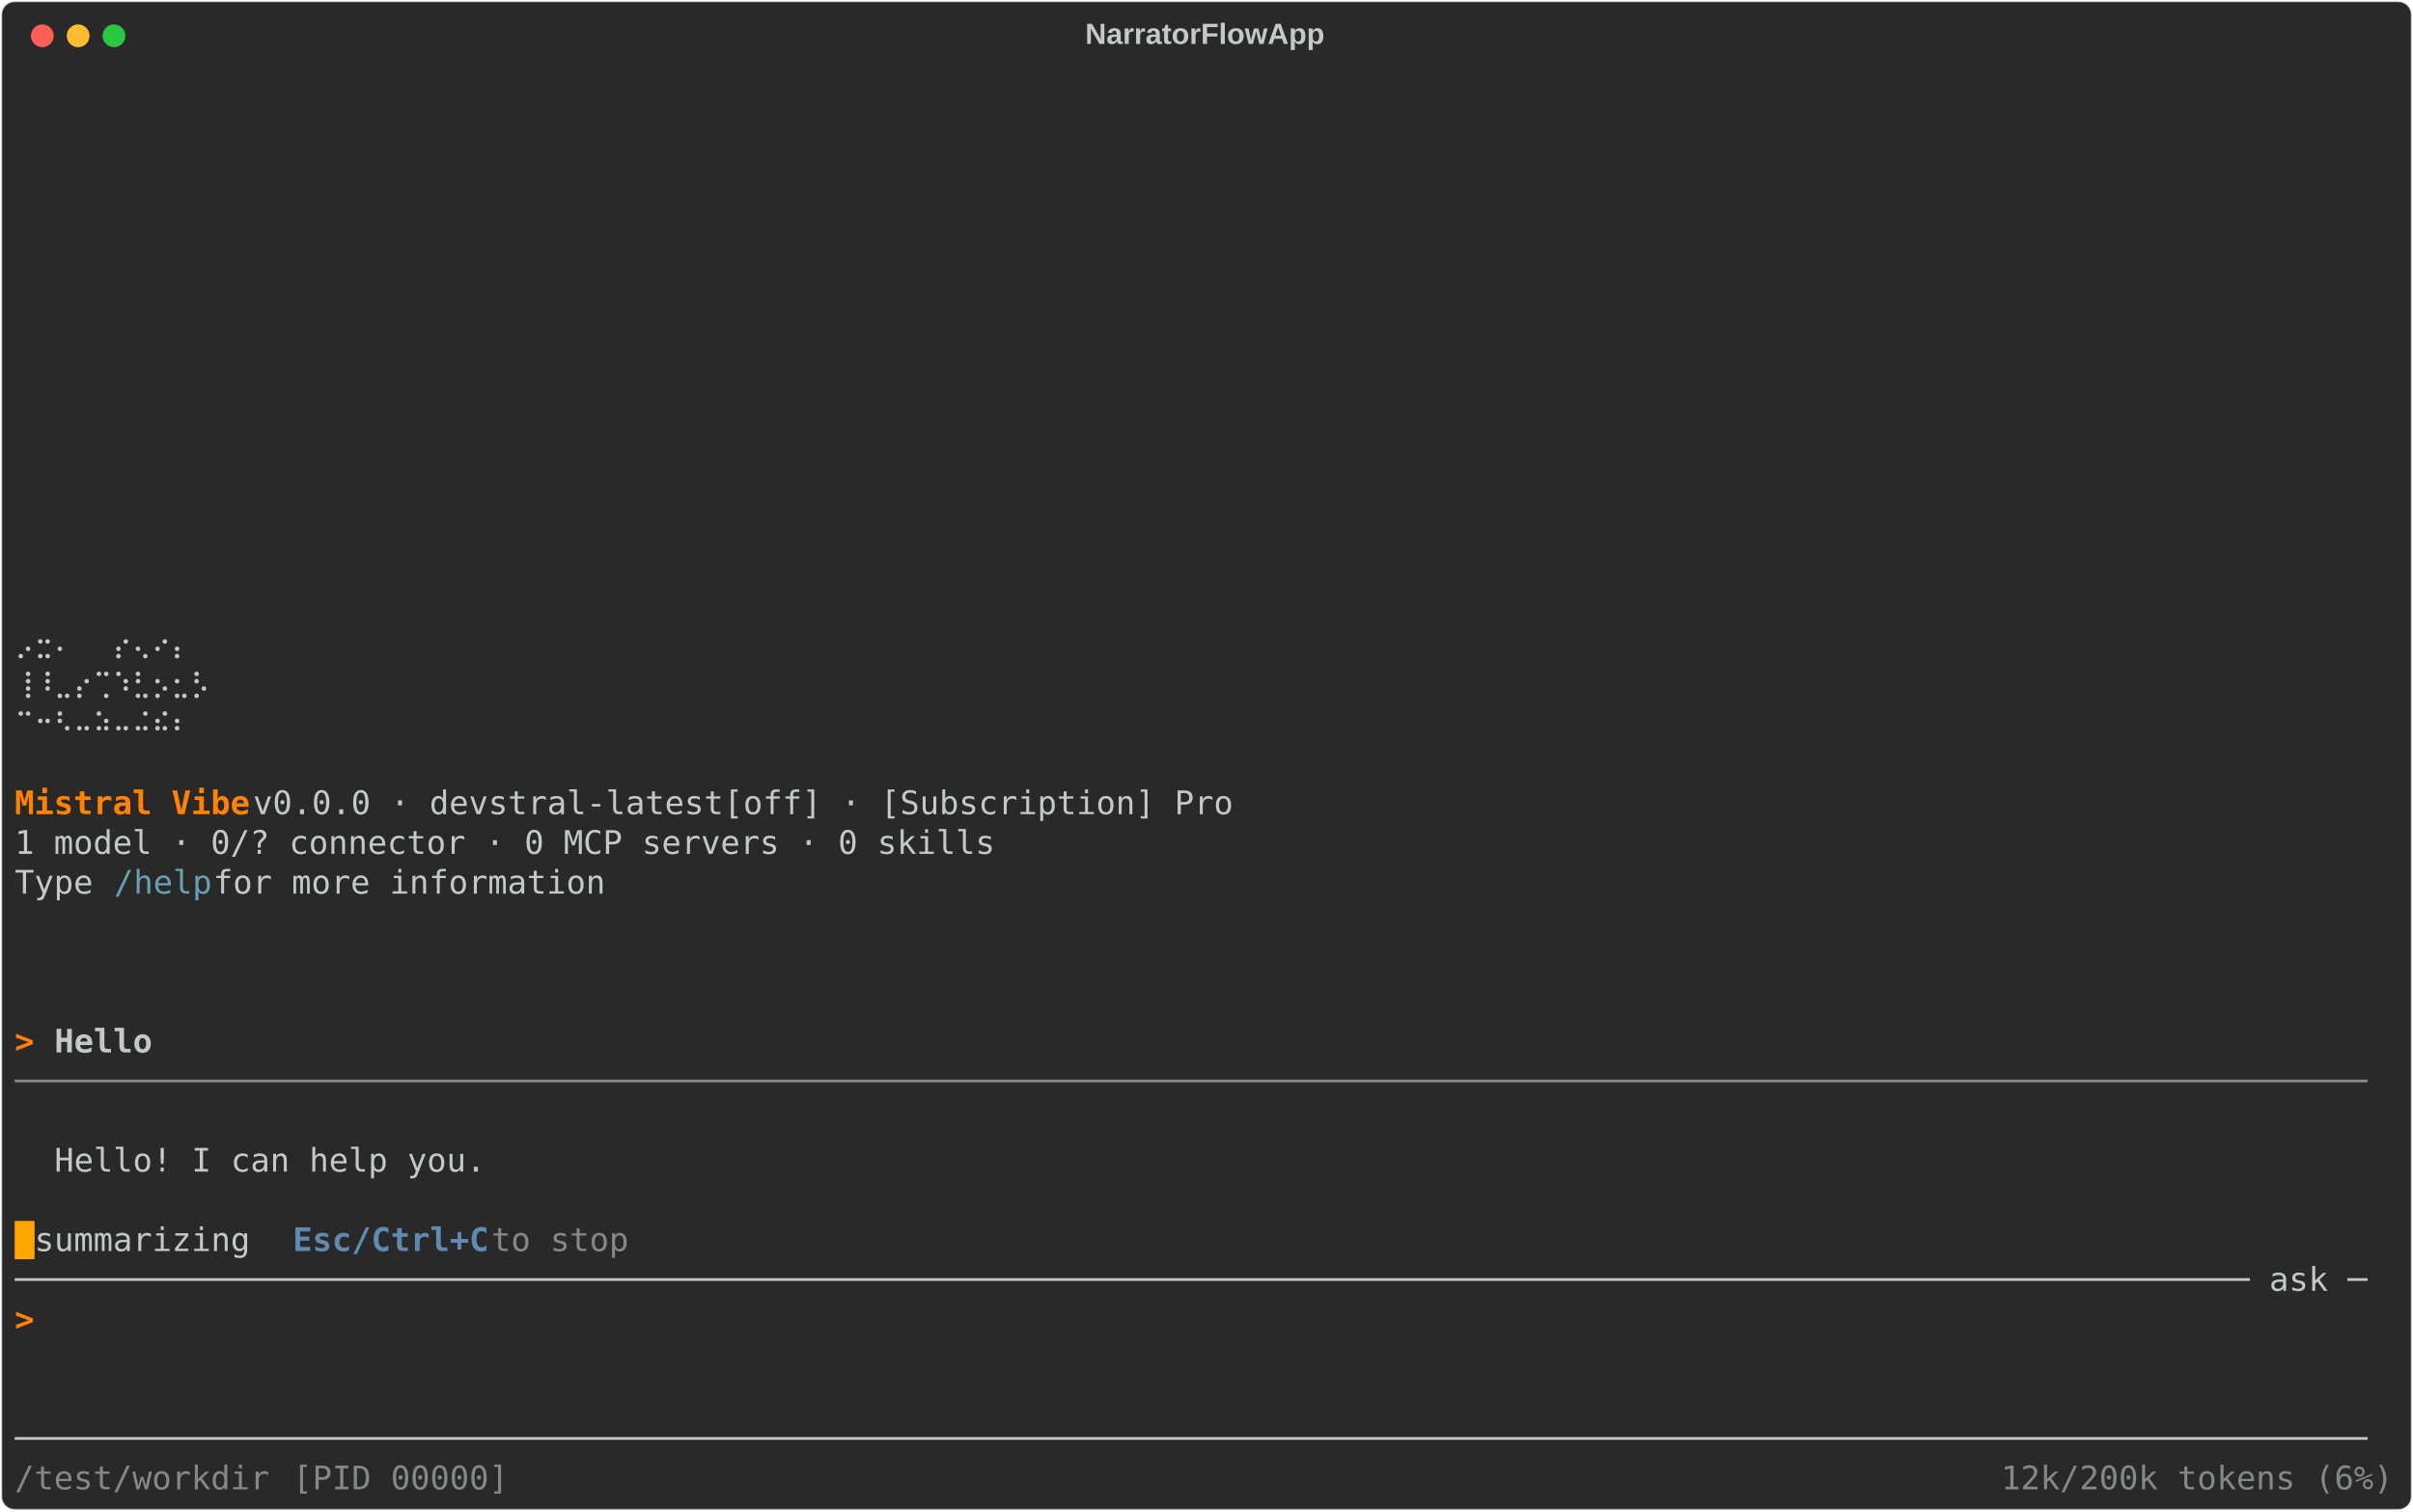
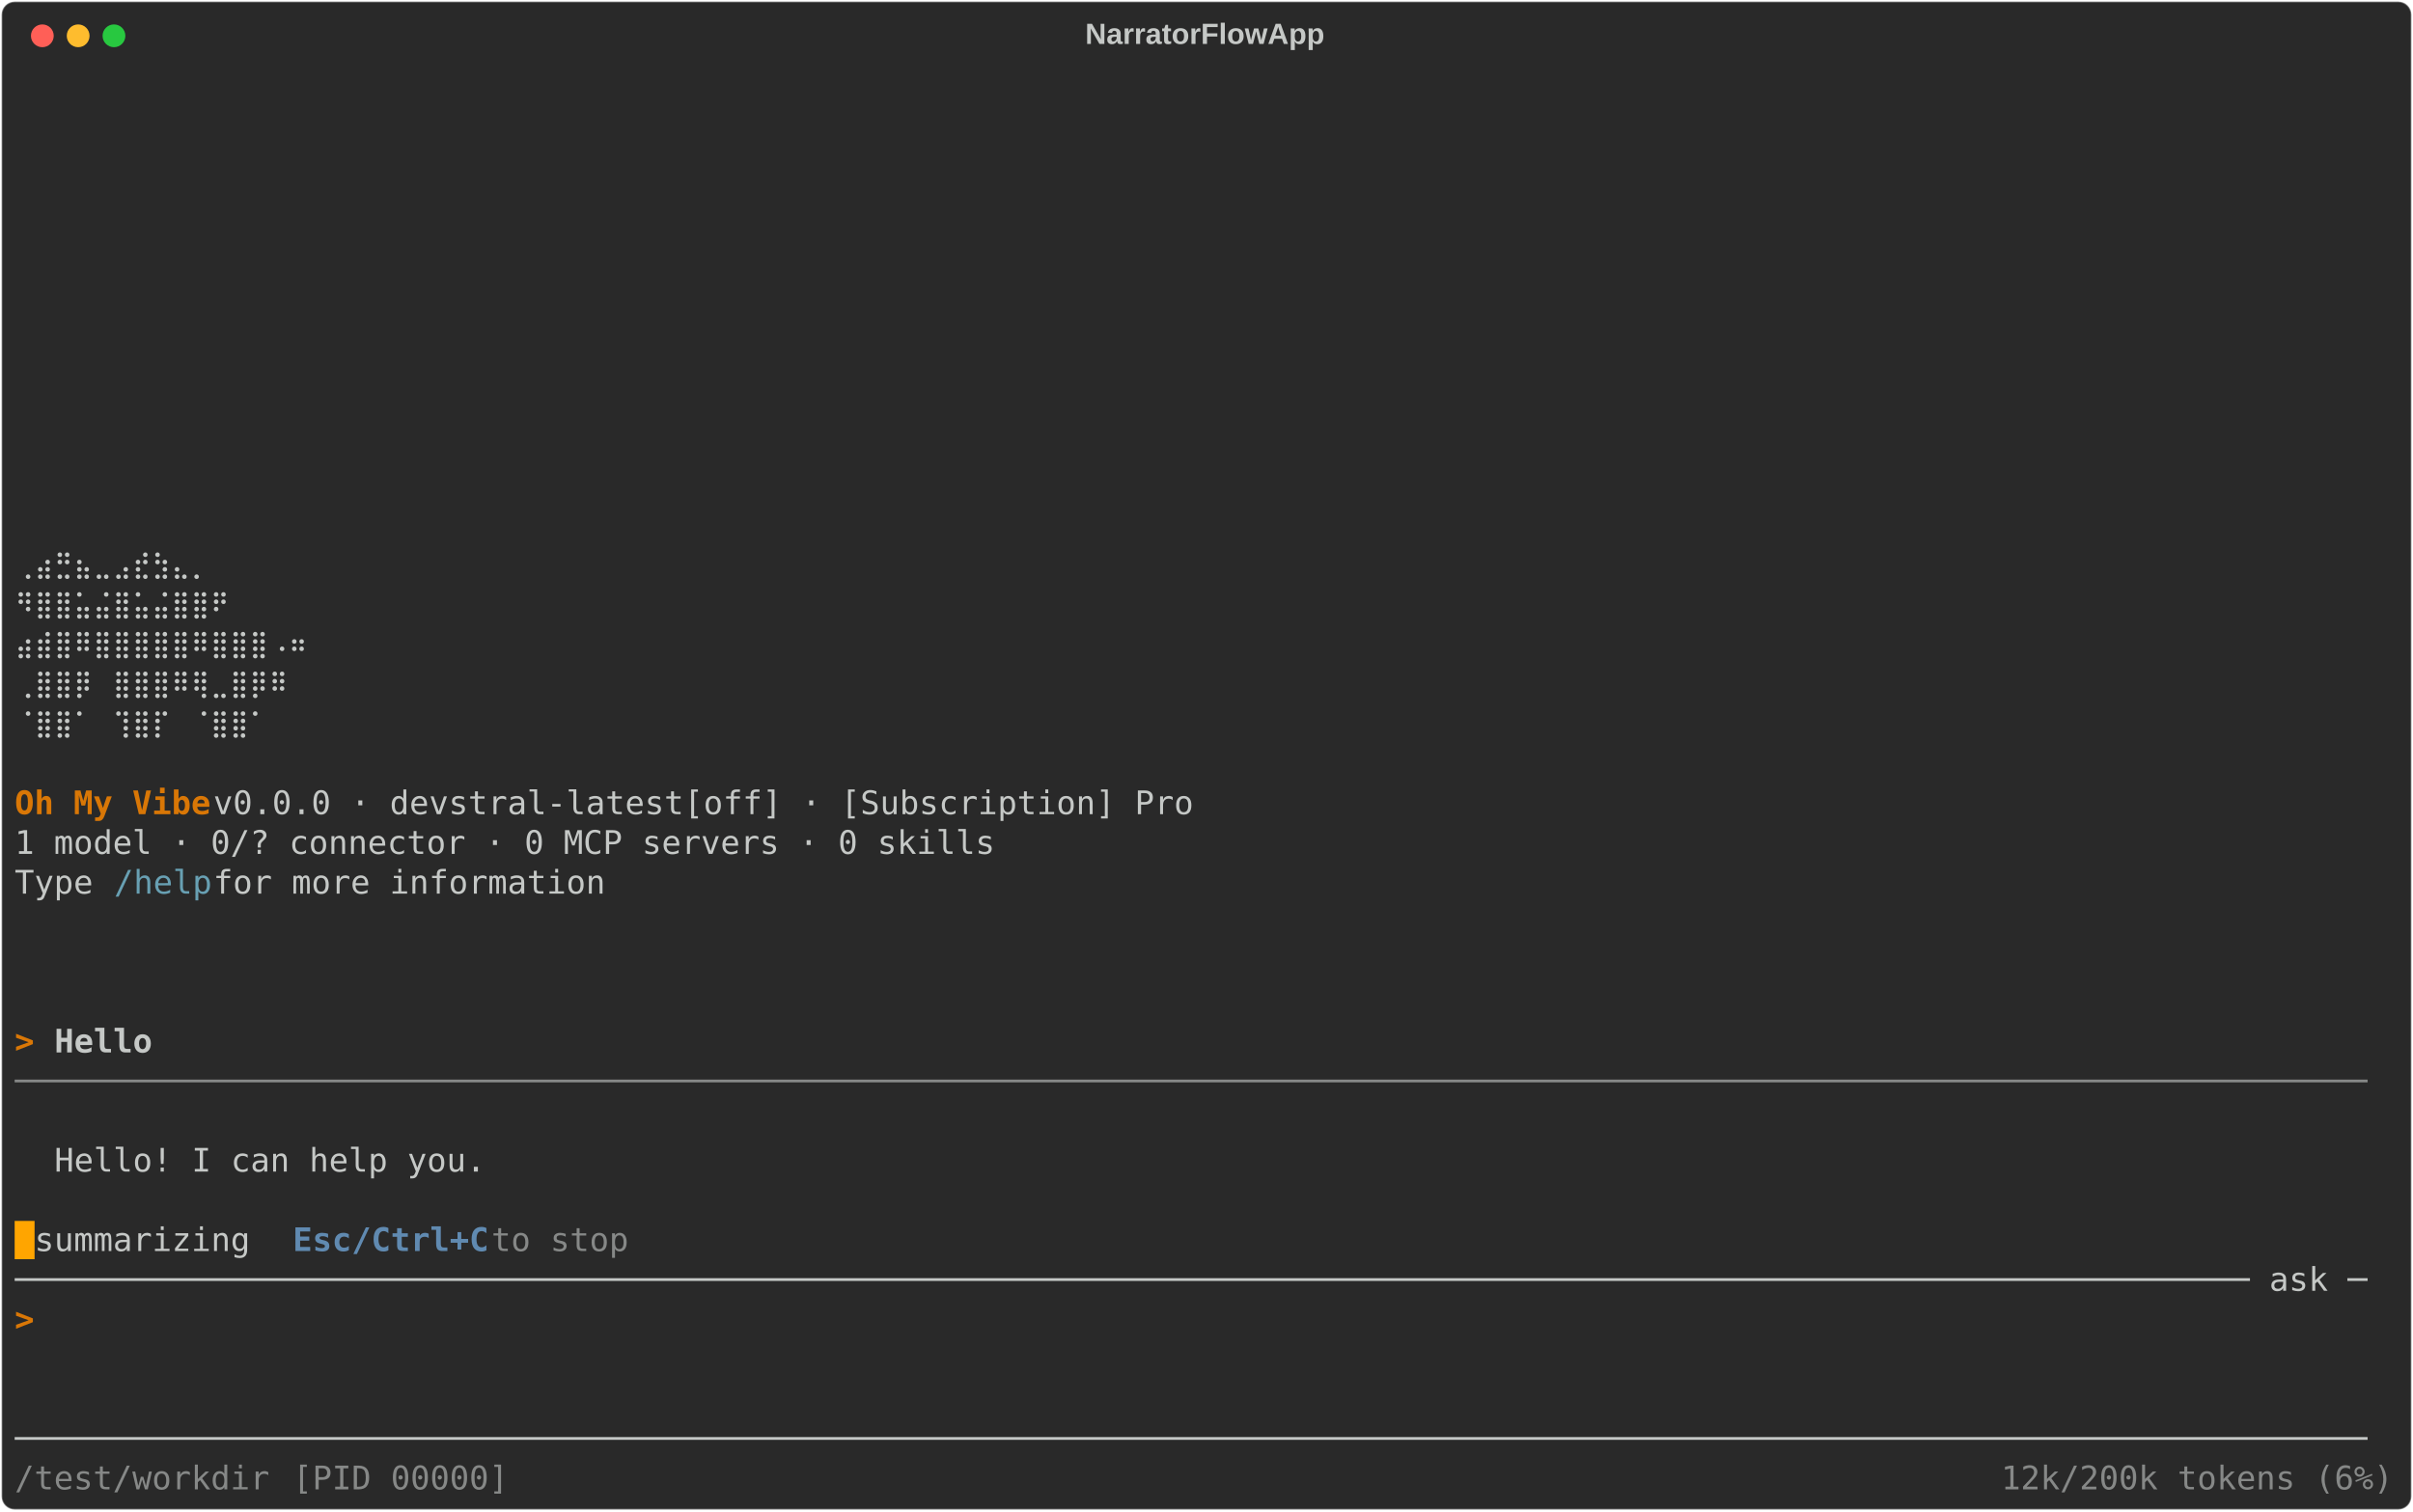
<svg xmlns="http://www.w3.org/2000/svg" class="rich-terminal" viewBox="0 0 1482 928.4">
  <style>

    @font-face {
        font-family: "Fira Code";
        src: local("FiraCode-Regular"),
                url("https://cdnjs.cloudflare.com/ajax/libs/firacode/6.2.0/woff2/FiraCode-Regular.woff2") format("woff2"),
                url("https://cdnjs.cloudflare.com/ajax/libs/firacode/6.2.0/woff/FiraCode-Regular.woff") format("woff");
        font-style: normal;
        font-weight: 400;
    }
    @font-face {
        font-family: "Fira Code";
        src: local("FiraCode-Bold"),
                url("https://cdnjs.cloudflare.com/ajax/libs/firacode/6.2.0/woff2/FiraCode-Bold.woff2") format("woff2"),
                url("https://cdnjs.cloudflare.com/ajax/libs/firacode/6.2.0/woff/FiraCode-Bold.woff") format("woff");
        font-style: bold;
        font-weight: 700;
    }

    .terminal-matrix {
        font-family: Fira Code, monospace;
        font-size: 20px;
        line-height: 24.4px;
        font-variant-east-asian: full-width;
    }

    .terminal-title {
        font-size: 18px;
        font-weight: bold;
        font-family: arial;
    }

    .terminal-r1 { fill: #c5c8c6 }
- .terminal-r2 { fill: #ff8205;font-weight: bold }
+ .terminal-r2 { fill: #d97706;font-weight: bold }
.terminal-r3 { fill: #68a0b3 }
.terminal-r4 { fill: #c5c8c6;font-weight: bold }
.terminal-r5 { fill: #868887 }
.terminal-r6 { fill: #ffa500;font-weight: bold }
.terminal-r7 { fill: #608ab1;font-weight: bold }
    </style>
  <defs>
    <clipPath id="terminal-clip-terminal">
      <rect x="0" y="0" width="1463.0" height="877.4" />
    </clipPath>
    <clipPath id="terminal-line-0">
      <rect x="0" y="1.5" width="1464" height="24.65" />
    </clipPath>
    <clipPath id="terminal-line-1">
      <rect x="0" y="25.9" width="1464" height="24.65" />
    </clipPath>
    <clipPath id="terminal-line-2">
      <rect x="0" y="50.3" width="1464" height="24.65" />
    </clipPath>
    <clipPath id="terminal-line-3">
      <rect x="0" y="74.7" width="1464" height="24.65" />
    </clipPath>
    <clipPath id="terminal-line-4">
      <rect x="0" y="99.1" width="1464" height="24.65" />
    </clipPath>
    <clipPath id="terminal-line-5">
      <rect x="0" y="123.5" width="1464" height="24.65" />
    </clipPath>
    <clipPath id="terminal-line-6">
      <rect x="0" y="147.9" width="1464" height="24.65" />
    </clipPath>
    <clipPath id="terminal-line-7">
      <rect x="0" y="172.3" width="1464" height="24.65" />
    </clipPath>
    <clipPath id="terminal-line-8">
      <rect x="0" y="196.7" width="1464" height="24.65" />
    </clipPath>
    <clipPath id="terminal-line-9">
      <rect x="0" y="221.1" width="1464" height="24.65" />
    </clipPath>
    <clipPath id="terminal-line-10">
      <rect x="0" y="245.5" width="1464" height="24.65" />
    </clipPath>
    <clipPath id="terminal-line-11">
      <rect x="0" y="269.9" width="1464" height="24.65" />
    </clipPath>
    <clipPath id="terminal-line-12">
      <rect x="0" y="294.3" width="1464" height="24.65" />
    </clipPath>
    <clipPath id="terminal-line-13">
      <rect x="0" y="318.7" width="1464" height="24.65" />
    </clipPath>
    <clipPath id="terminal-line-14">
      <rect x="0" y="343.1" width="1464" height="24.65" />
    </clipPath>
    <clipPath id="terminal-line-15">
      <rect x="0" y="367.5" width="1464" height="24.65" />
    </clipPath>
    <clipPath id="terminal-line-16">
      <rect x="0" y="391.9" width="1464" height="24.65" />
    </clipPath>
    <clipPath id="terminal-line-17">
      <rect x="0" y="416.3" width="1464" height="24.65" />
    </clipPath>
    <clipPath id="terminal-line-18">
      <rect x="0" y="440.7" width="1464" height="24.65" />
    </clipPath>
    <clipPath id="terminal-line-19">
      <rect x="0" y="465.1" width="1464" height="24.65" />
    </clipPath>
    <clipPath id="terminal-line-20">
      <rect x="0" y="489.5" width="1464" height="24.65" />
    </clipPath>
    <clipPath id="terminal-line-21">
      <rect x="0" y="513.9" width="1464" height="24.65" />
    </clipPath>
    <clipPath id="terminal-line-22">
      <rect x="0" y="538.3" width="1464" height="24.65" />
    </clipPath>
    <clipPath id="terminal-line-23">
      <rect x="0" y="562.7" width="1464" height="24.65" />
    </clipPath>
    <clipPath id="terminal-line-24">
      <rect x="0" y="587.1" width="1464" height="24.65" />
    </clipPath>
    <clipPath id="terminal-line-25">
      <rect x="0" y="611.5" width="1464" height="24.65" />
    </clipPath>
    <clipPath id="terminal-line-26">
      <rect x="0" y="635.9" width="1464" height="24.65" />
    </clipPath>
    <clipPath id="terminal-line-27">
      <rect x="0" y="660.3" width="1464" height="24.65" />
    </clipPath>
    <clipPath id="terminal-line-28">
      <rect x="0" y="684.7" width="1464" height="24.65" />
    </clipPath>
    <clipPath id="terminal-line-29">
      <rect x="0" y="709.1" width="1464" height="24.65" />
    </clipPath>
    <clipPath id="terminal-line-30">
      <rect x="0" y="733.5" width="1464" height="24.65" />
    </clipPath>
    <clipPath id="terminal-line-31">
      <rect x="0" y="757.9" width="1464" height="24.65" />
    </clipPath>
    <clipPath id="terminal-line-32">
      <rect x="0" y="782.3" width="1464" height="24.65" />
    </clipPath>
    <clipPath id="terminal-line-33">
      <rect x="0" y="806.7" width="1464" height="24.65" />
    </clipPath>
    <clipPath id="terminal-line-34">
      <rect x="0" y="831.1" width="1464" height="24.65" />
    </clipPath>
  </defs>
  <rect fill="#292929" stroke="rgba(255,255,255,0.35)" stroke-width="1" x="1" y="1" width="1480" height="926.4" rx="8" />
  <text class="terminal-title" fill="#c5c8c6" text-anchor="middle" x="740" y="27">NarratorFlowApp</text>
  <g transform="translate(26,22)">
    <circle cx="0" cy="0" r="7" fill="#ff5f57" />
    <circle cx="22" cy="0" r="7" fill="#febc2e" />
    <circle cx="44" cy="0" r="7" fill="#28c840" />
  </g>
  <g transform="translate(9, 41)" clip-path="url(#terminal-clip-terminal)">
    <g class="terminal-matrix">
      <text class="terminal-r1" x="1464" y="20" textLength="12.2" clip-path="url(#terminal-line-0)">
</text>
      <text class="terminal-r1" x="1464" y="44.4" textLength="12.2" clip-path="url(#terminal-line-1)">
</text>
      <text class="terminal-r1" x="1464" y="68.8" textLength="12.2" clip-path="url(#terminal-line-2)">
</text>
      <text class="terminal-r1" x="1464" y="93.2" textLength="12.2" clip-path="url(#terminal-line-3)">
</text>
      <text class="terminal-r1" x="1464" y="117.6" textLength="12.2" clip-path="url(#terminal-line-4)">
</text>
      <text class="terminal-r1" x="1464" y="142" textLength="12.2" clip-path="url(#terminal-line-5)">
</text>
      <text class="terminal-r1" x="1464" y="166.4" textLength="12.2" clip-path="url(#terminal-line-6)">
</text>
      <text class="terminal-r1" x="1464" y="190.8" textLength="12.2" clip-path="url(#terminal-line-7)">
</text>
      <text class="terminal-r1" x="1464" y="215.2" textLength="12.2" clip-path="url(#terminal-line-8)">
</text>
      <text class="terminal-r1" x="1464" y="239.6" textLength="12.2" clip-path="url(#terminal-line-9)">
</text>
      <text class="terminal-r1" x="1464" y="264" textLength="12.2" clip-path="url(#terminal-line-10)">
</text>
      <text class="terminal-r1" x="1464" y="288.4" textLength="12.2" clip-path="url(#terminal-line-11)">
</text>
+       <text class="terminal-r1" x="0" y="312.8" textLength="219.6" clip-path="url(#terminal-line-12)">  ⢀⣴⣛⣦⣀⣠⣞⣳⣄⡀      </text>
      <text class="terminal-r1" x="1464" y="312.8" textLength="12.2" clip-path="url(#terminal-line-12)">
</text>
+       <text class="terminal-r1" x="0" y="337.2" textLength="219.6" clip-path="url(#terminal-line-13)">  ⠻⣿⣿⣥⣬⣿⣥⣬⣿⣿⠟     </text>
      <text class="terminal-r1" x="1464" y="337.2" textLength="12.2" clip-path="url(#terminal-line-13)">
</text>
-       <text class="terminal-r1" x="0" y="361.6" textLength="134.2" clip-path="url(#terminal-line-14)">  ⡠⣒⠄  ⡔⢄⠔⡄</text>
+       <text class="terminal-r1" x="0" y="361.6" textLength="219.6" clip-path="url(#terminal-line-14)"> ⣴⣾⣿⠿⣿⣿⣿⣿⣿⠿⣿⣿⣿⠠⠶  </text>
      <text class="terminal-r1" x="1464" y="361.6" textLength="12.2" clip-path="url(#terminal-line-14)">
</text>
-       <text class="terminal-r1" x="0" y="386" textLength="134.2" clip-path="url(#terminal-line-15)"> ⢸⠸⣀⡔⢉⠱⣃⡢⣂⡣</text>
+       <text class="terminal-r1" x="0" y="386" textLength="219.6" clip-path="url(#terminal-line-15)">⢀⣿⣿⡿ ⣿⣿⣿⠿⢿⣀⣿⡿⠿    </text>
      <text class="terminal-r1" x="1464" y="386" textLength="12.2" clip-path="url(#terminal-line-15)">
</text>
-       <text class="terminal-r1" x="0" y="410.4" textLength="134.2" clip-path="url(#terminal-line-16)">  ⠉⠒⠣⠤⠵⠤⠬⠮⠆</text>
+       <text class="terminal-r1" x="0" y="410.4" textLength="219.6" clip-path="url(#terminal-line-16)">⠈⣿⣿⠁ ⢹⣿⡏ ⠈⣿⣿⠁     </text>
      <text class="terminal-r1" x="1464" y="410.4" textLength="12.2" clip-path="url(#terminal-line-16)">
</text>
      <text class="terminal-r1" x="1464" y="434.8" textLength="12.2" clip-path="url(#terminal-line-17)">
</text>
-       <text class="terminal-r2" x="0" y="459.2" textLength="146.4" clip-path="url(#terminal-line-18)">Mistral Vibe</text>
-       <text class="terminal-r1" x="146.4" y="459.2" textLength="622.2" clip-path="url(#terminal-line-18)"> v0.0.0 · devstral-latest[off] · [Subscription] Pro</text>
+       <text class="terminal-r2" x="0" y="459.2" textLength="122" clip-path="url(#terminal-line-18)">Oh My Vibe</text>
+       <text class="terminal-r1" x="122" y="459.2" textLength="622.2" clip-path="url(#terminal-line-18)"> v0.0.0 · devstral-latest[off] · [Subscription] Pro</text>
      <text class="terminal-r1" x="1464" y="459.2" textLength="12.2" clip-path="url(#terminal-line-18)">
</text>
      <text class="terminal-r1" x="0" y="483.6" textLength="610" clip-path="url(#terminal-line-19)">1 model · 0/? connector · 0 MCP servers · 0 skills</text>
      <text class="terminal-r1" x="1464" y="483.6" textLength="12.2" clip-path="url(#terminal-line-19)">
</text>
      <text class="terminal-r1" x="0" y="508" textLength="61" clip-path="url(#terminal-line-20)">Type </text>
      <text class="terminal-r3" x="61" y="508" textLength="61" clip-path="url(#terminal-line-20)">/help</text>
      <text class="terminal-r1" x="122" y="508" textLength="256.2" clip-path="url(#terminal-line-20)"> for more information</text>
      <text class="terminal-r1" x="1464" y="508" textLength="12.2" clip-path="url(#terminal-line-20)">
</text>
      <text class="terminal-r1" x="1464" y="532.4" textLength="12.2" clip-path="url(#terminal-line-21)">
</text>
      <text class="terminal-r1" x="1464" y="556.8" textLength="12.2" clip-path="url(#terminal-line-22)">
</text>
      <text class="terminal-r1" x="1464" y="581.2" textLength="12.2" clip-path="url(#terminal-line-23)">
</text>
      <text class="terminal-r2" x="0" y="605.6" textLength="24.4" clip-path="url(#terminal-line-24)">&gt; </text>
      <text class="terminal-r4" x="24.4" y="605.6" textLength="61" clip-path="url(#terminal-line-24)">Hello</text>
      <text class="terminal-r1" x="1464" y="605.6" textLength="12.2" clip-path="url(#terminal-line-24)">
</text>
      <text class="terminal-r5" x="0" y="630" textLength="1464" clip-path="url(#terminal-line-25)">────────────────────────────────────────────────────────────────────────────────────────────────────────────────────────</text>
      <text class="terminal-r1" x="1464" y="630" textLength="12.2" clip-path="url(#terminal-line-25)">
</text>
      <text class="terminal-r1" x="1464" y="654.4" textLength="12.2" clip-path="url(#terminal-line-26)">
</text>
      <text class="terminal-r1" x="24.4" y="678.8" textLength="268.4" clip-path="url(#terminal-line-27)">Hello! I can help you.</text>
      <text class="terminal-r1" x="1464" y="678.8" textLength="12.2" clip-path="url(#terminal-line-27)">
</text>
      <text class="terminal-r1" x="1464" y="703.2" textLength="12.2" clip-path="url(#terminal-line-28)">
</text>
      <text class="terminal-r6" x="0" y="727.6" textLength="12.2" clip-path="url(#terminal-line-29)">█</text>
      <text class="terminal-r1" x="12.2" y="727.6" textLength="158.6" clip-path="url(#terminal-line-29)"> summarizing </text>
      <text class="terminal-r7" x="170.8" y="727.6" textLength="122" clip-path="url(#terminal-line-29)">Esc/Ctrl+C</text>
      <text class="terminal-r5" x="292.8" y="727.6" textLength="97.6" clip-path="url(#terminal-line-29)"> to stop</text>
      <text class="terminal-r1" x="1464" y="727.6" textLength="12.2" clip-path="url(#terminal-line-29)">
</text>
      <text class="terminal-r1" x="0" y="752" textLength="1464" clip-path="url(#terminal-line-30)">────────────────────────────────────────────────────────────────────────────────────────────────────────────────── ask ─</text>
      <text class="terminal-r1" x="1464" y="752" textLength="12.2" clip-path="url(#terminal-line-30)">
</text>
      <text class="terminal-r2" x="0" y="776.4" textLength="12.2" clip-path="url(#terminal-line-31)">&gt;</text>
      <text class="terminal-r1" x="1464" y="776.4" textLength="12.2" clip-path="url(#terminal-line-31)">
</text>
      <text class="terminal-r1" x="1464" y="800.8" textLength="12.2" clip-path="url(#terminal-line-32)">
</text>
      <text class="terminal-r1" x="1464" y="825.2" textLength="12.2" clip-path="url(#terminal-line-33)">
</text>
      <text class="terminal-r1" x="0" y="849.6" textLength="1464" clip-path="url(#terminal-line-34)">────────────────────────────────────────────────────────────────────────────────────────────────────────────────────────</text>
      <text class="terminal-r1" x="1464" y="849.6" textLength="12.2" clip-path="url(#terminal-line-34)">
</text>
      <text class="terminal-r5" x="0" y="874" textLength="158.6" clip-path="url(#terminal-line-35)">/test/workdir</text>
      <text class="terminal-r5" x="170.8" y="874" textLength="134.2" clip-path="url(#terminal-line-35)">[PID 00000]</text>
      <text class="terminal-r5" x="1220" y="874" textLength="244" clip-path="url(#terminal-line-35)">12k/200k tokens (6%)</text>
    </g>
  </g>
</svg>
